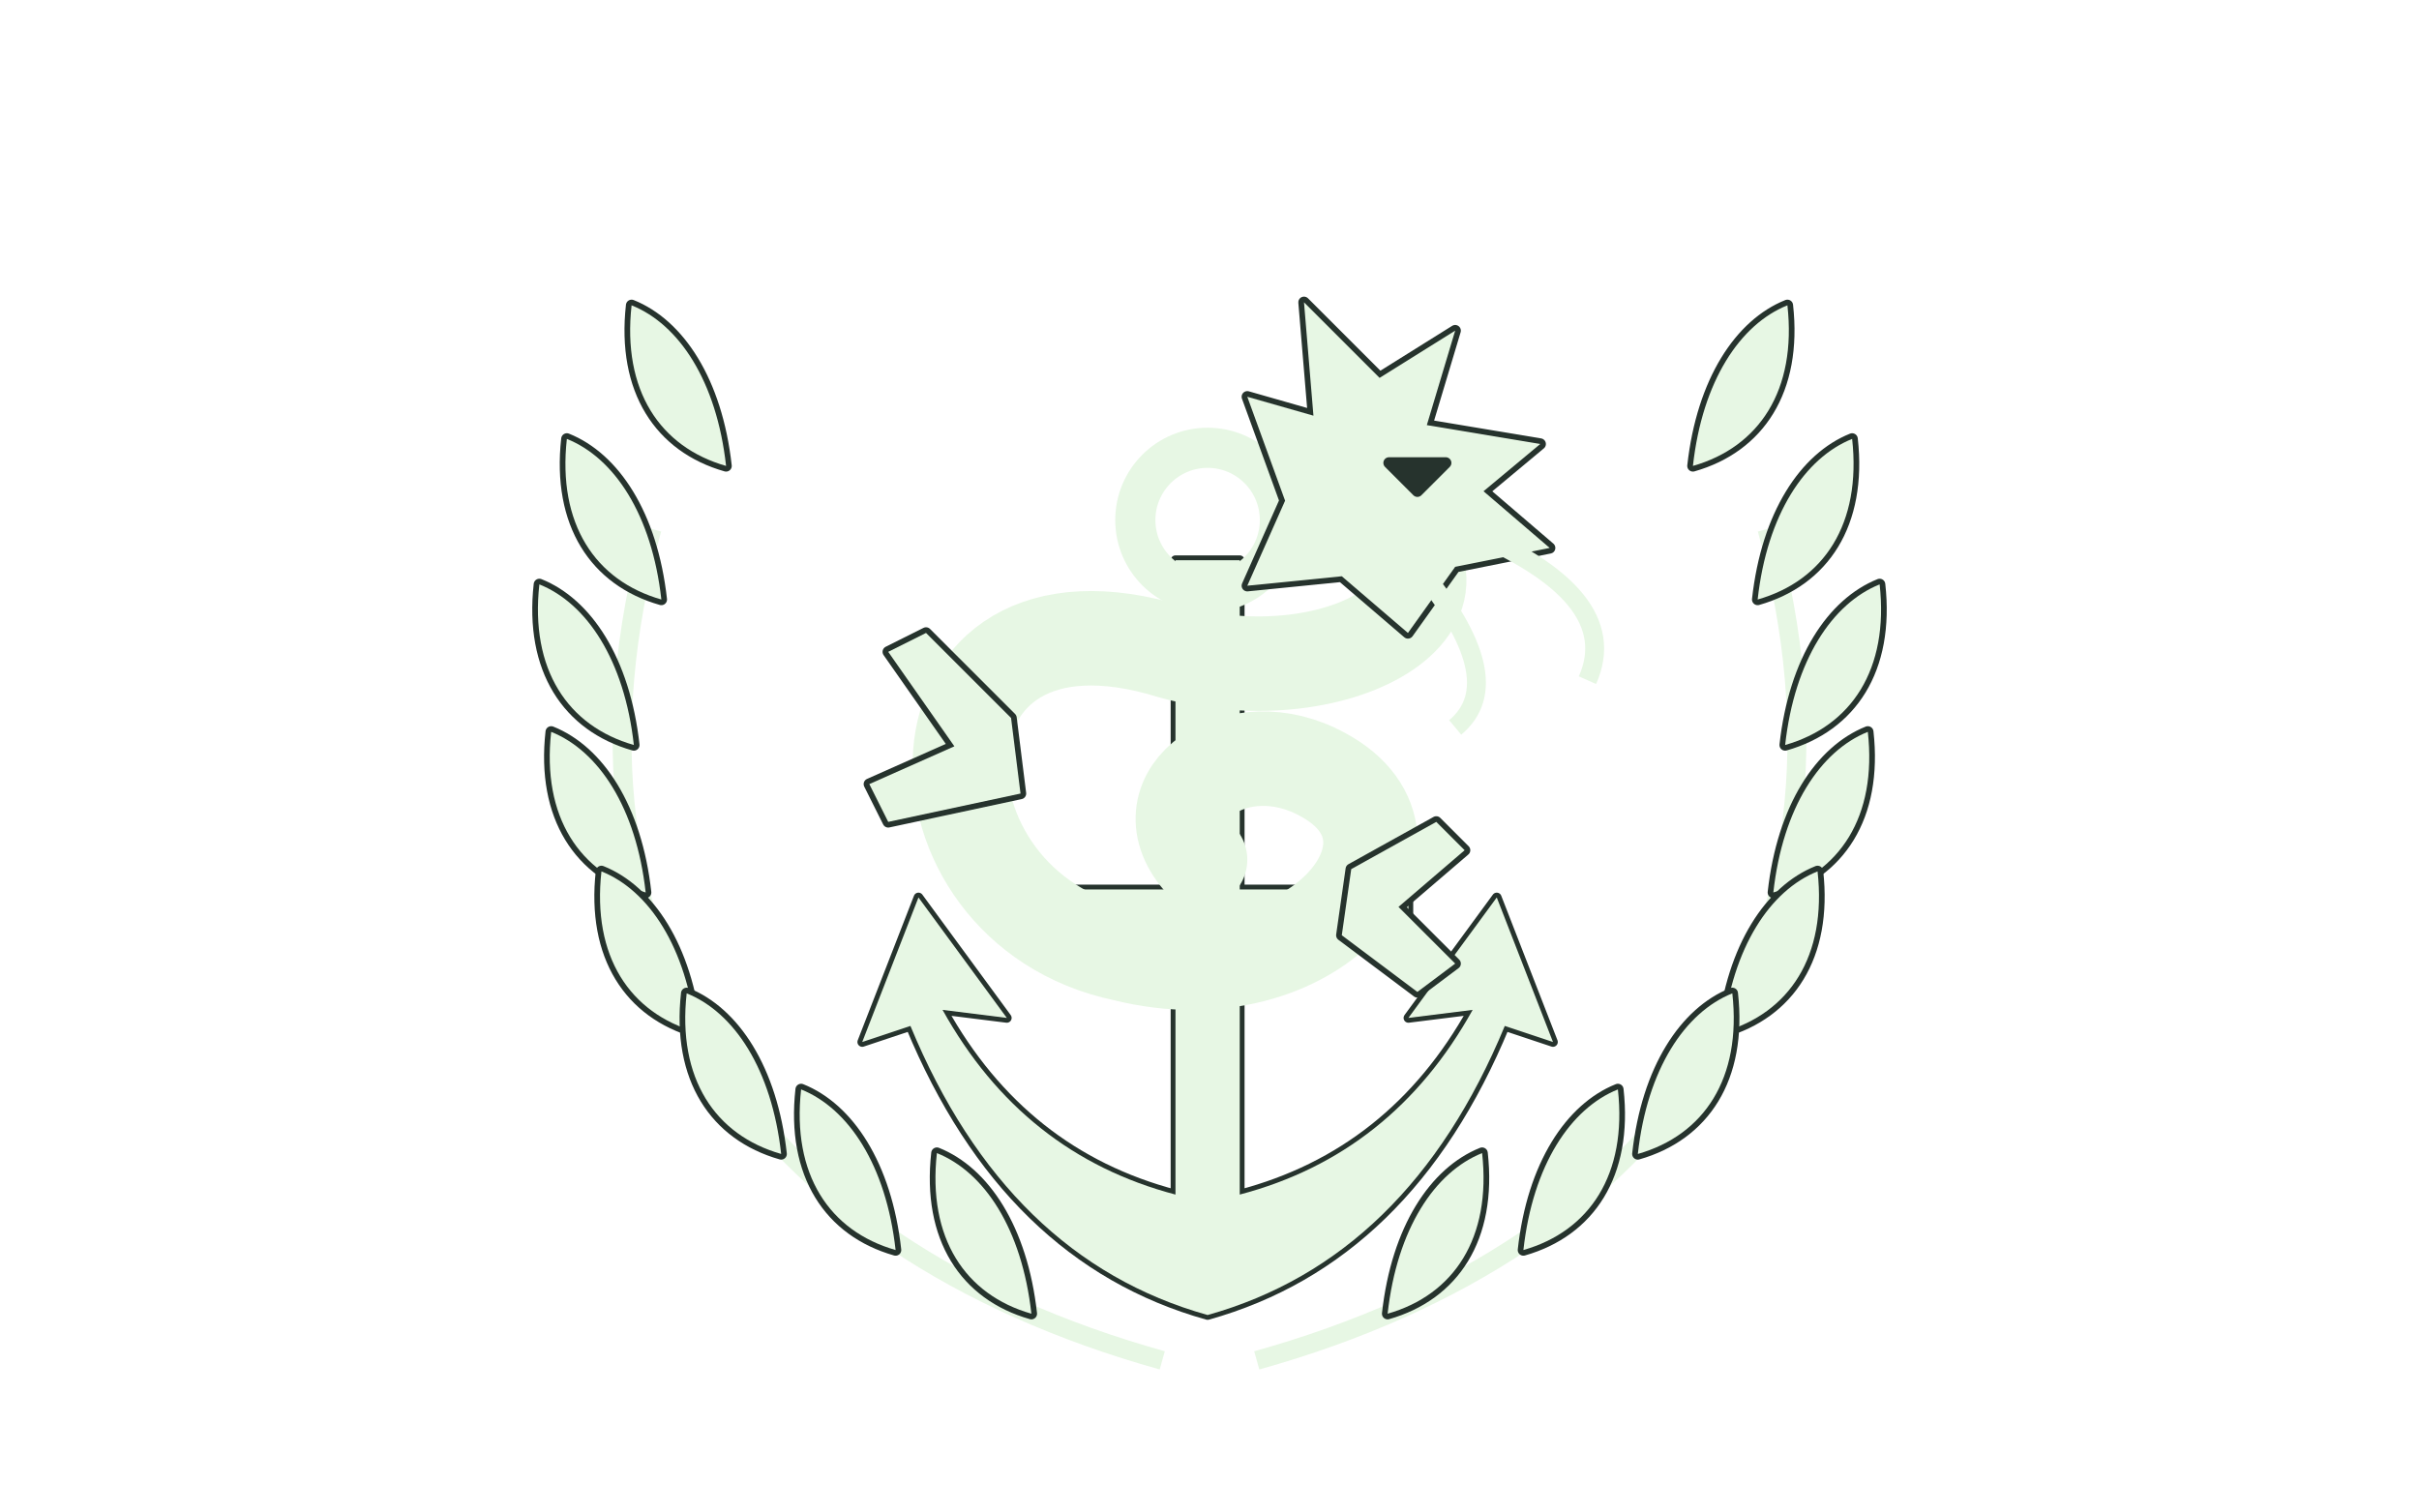
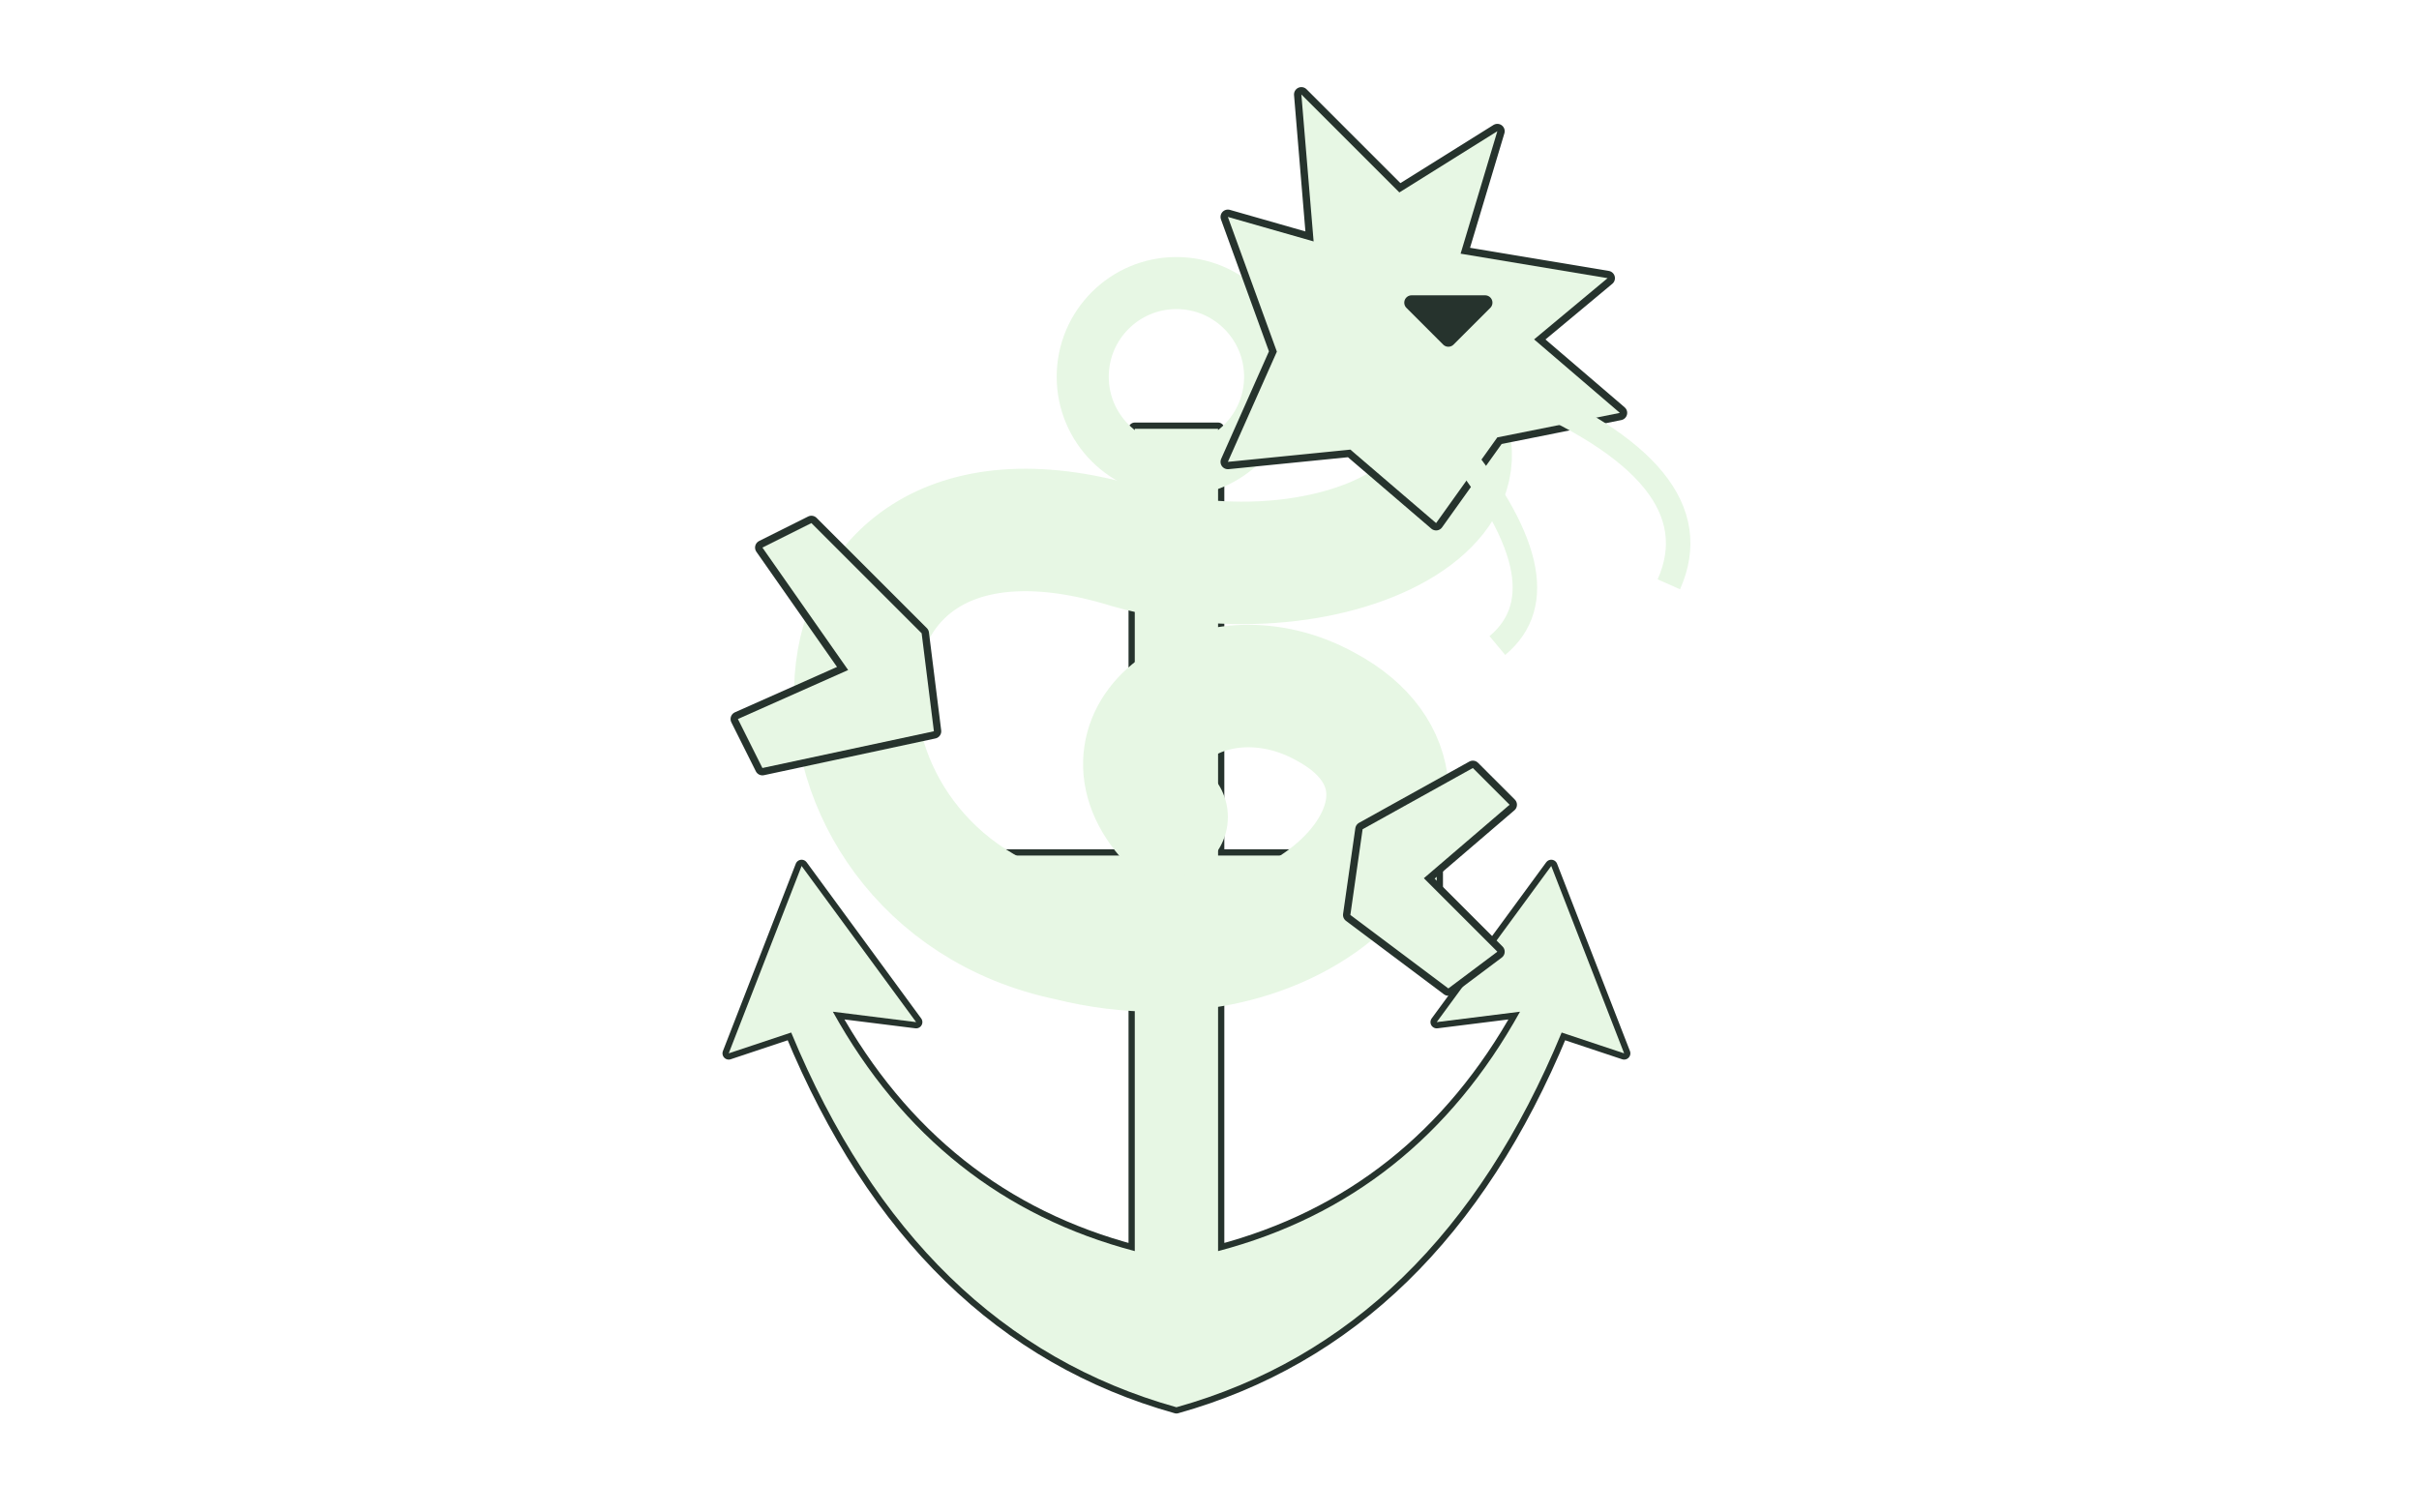
<svg xmlns="http://www.w3.org/2000/svg" width="256" height="160" viewBox="0 0 256 160">
  <g stroke="#26332d" stroke-width="1.2" paint-order="stroke fill" stroke-linejoin="round">
-     <g stroke="#e7f7e4" stroke-width="2" fill="none">
-       <path d="M123 144 C80 132 57 100 69 56 M133 144 C176 132 199 100 187 56" />
+     <g transform="translate(-41.16667 -31.48148) scale(1.296296)">
+       <g transform="translate(19 27) scale(.85)">
+         <path d="M124 38 L132 38 L132 79 L153 79 L153 85 L132 85 L132 117 Q151 112 161 94 L153 95 L164 80 L171 98 L165 96 Q153 125 128 132 Q103 125 91 96 L85 98 L92 80 L103 95 L95 94 Q105 112 124 117 L124 85 L103 85 L103 79 L124 79Z" fill="#e7f7e4" />
+         <circle cx="128" cy="33" r="9" fill="none" stroke="#e7f7e4" stroke-width="5" />
+       </g>
+       <path d="M144 54 C160 63 142 74 124 69 C95 60 95 96 119 101 C139 106 153 89 140 82 C131 77 121 84 127 91" fill="none" stroke="#e7f7e4" stroke-width="10" stroke-linecap="round" />
+       <path d="M136 53 L132 42 L139 44 L138 32 L146 40 L154 35 L151 45 L163 47 L157 52 L164 58 L154 60 L149 67 L142 61 L132 62Z" fill="#e7f7e4" />
+       <path d="M107 76 L98 67 L94 69 L101 79 L92 83 L94 87 L108 84Z M142 99 L150 105 L154 102 L148 96 L155 90 L152 87 L143 92Z" fill="#e7f7e4" />
+       <path d="M155 56 Q172 63 168 72 M150 60 Q160 72 154 77" fill="none" stroke="#e7f7e4" stroke-width="2" />
+       <path d="M147 49 L153 49 L150 52Z" fill="#26332d" />
    </g>
-     <path d="M76.84 49.32 C75.84 40.32 71.84 34.32 66.84 32.32 C65.84 41.32 69.84 47.32 76.84 49.32Z" fill="#e7f7e4" />
-     <path d="M69.99 63.46 C68.99 54.46 64.99 48.46 59.99 46.46 C58.99 55.46 62.99 61.46 69.99 63.46Z" fill="#e7f7e4" />
-     <path d="M67.08 78.86 C66.08 69.86 62.08 63.86 57.08 61.86 C56.08 70.86 60.08 76.86 67.08 78.86Z" fill="#e7f7e4" />
-     <path d="M68.33 94.47 C67.33 85.47 63.33 79.47 58.33 77.47 C57.33 86.47 61.33 92.47 68.33 94.47Z" fill="#e7f7e4" />
-     <path d="M73.65 109.24 C72.65 100.24 68.65 94.24 63.65 92.24 C62.65 101.24 66.65 107.24 73.65 109.24Z" fill="#e7f7e4" />
-     <path d="M82.67 122.15 C81.67 113.15 77.67 107.15 72.67 105.15 C71.67 114.15 75.67 120.15 82.67 122.15Z" fill="#e7f7e4" />
-     <path d="M94.78 132.32 C93.78 123.32 89.78 117.32 84.78 115.32 C83.78 124.32 87.78 130.32 94.78 132.32Z" fill="#e7f7e4" />
-     <path d="M109.15 139.06 C108.15 130.06 104.15 124.06 99.15 122.06 C98.15 131.06 102.15 137.06 109.15 139.06Z" fill="#e7f7e4" />
-     <path d="M179.16 49.32 C180.16 40.32 184.16 34.32 189.16 32.32 C190.16 41.32 186.16 47.32 179.16 49.32Z" fill="#e7f7e4" />
-     <path d="M186.01 63.46 C187.01 54.46 191.01 48.46 196.01 46.46 C197.01 55.46 193.01 61.46 186.01 63.46Z" fill="#e7f7e4" />
-     <path d="M188.92 78.86 C189.92 69.86 193.92 63.86 198.92 61.86 C199.92 70.86 195.92 76.86 188.92 78.86Z" fill="#e7f7e4" />
-     <path d="M187.67 94.47 C188.67 85.47 192.67 79.47 197.67 77.47 C198.67 86.47 194.67 92.47 187.67 94.47Z" fill="#e7f7e4" />
-     <path d="M182.35 109.24 C183.35 100.24 187.35 94.24 192.35 92.24 C193.35 101.24 189.35 107.24 182.35 109.24Z" fill="#e7f7e4" />
-     <path d="M173.33 122.15 C174.33 113.15 178.33 107.15 183.33 105.15 C184.33 114.15 180.33 120.15 173.33 122.15Z" fill="#e7f7e4" />
-     <path d="M161.22 132.32 C162.22 123.32 166.22 117.32 171.22 115.32 C172.22 124.32 168.22 130.32 161.22 132.32Z" fill="#e7f7e4" />
-     <path d="M146.85 139.06 C147.85 130.06 151.85 124.06 156.85 122.06 C157.85 131.06 153.85 137.06 146.85 139.06Z" fill="#e7f7e4" />
-     <g transform="translate(19 27) scale(.85)">
-       <path d="M124 38 L132 38 L132 79 L153 79 L153 85 L132 85 L132 117 Q151 112 161 94 L153 95 L164 80 L171 98 L165 96 Q153 125 128 132 Q103 125 91 96 L85 98 L92 80 L103 95 L95 94 Q105 112 124 117 L124 85 L103 85 L103 79 L124 79Z" fill="#e7f7e4" />
-       <circle cx="128" cy="33" r="9" fill="none" stroke="#e7f7e4" stroke-width="5" />
-     </g>
-     <path d="M144 54 C160 63 142 74 124 69 C95 60 95 96 119 101 C139 106 153 89 140 82 C131 77 121 84 127 91" fill="none" stroke="#e7f7e4" stroke-width="10" stroke-linecap="round" />
-     <path d="M136 53 L132 42 L139 44 L138 32 L146 40 L154 35 L151 45 L163 47 L157 52 L164 58 L154 60 L149 67 L142 61 L132 62Z" fill="#e7f7e4" />
-     <path d="M107 76 L98 67 L94 69 L101 79 L92 83 L94 87 L108 84Z M142 99 L150 105 L154 102 L148 96 L155 90 L152 87 L143 92Z" fill="#e7f7e4" />
-     <path d="M155 56 Q172 63 168 72 M150 60 Q160 72 154 77" fill="none" stroke="#e7f7e4" stroke-width="2" />
-     <path d="M147 49 L153 49 L150 52Z" fill="#26332d" />
  </g>
</svg>
